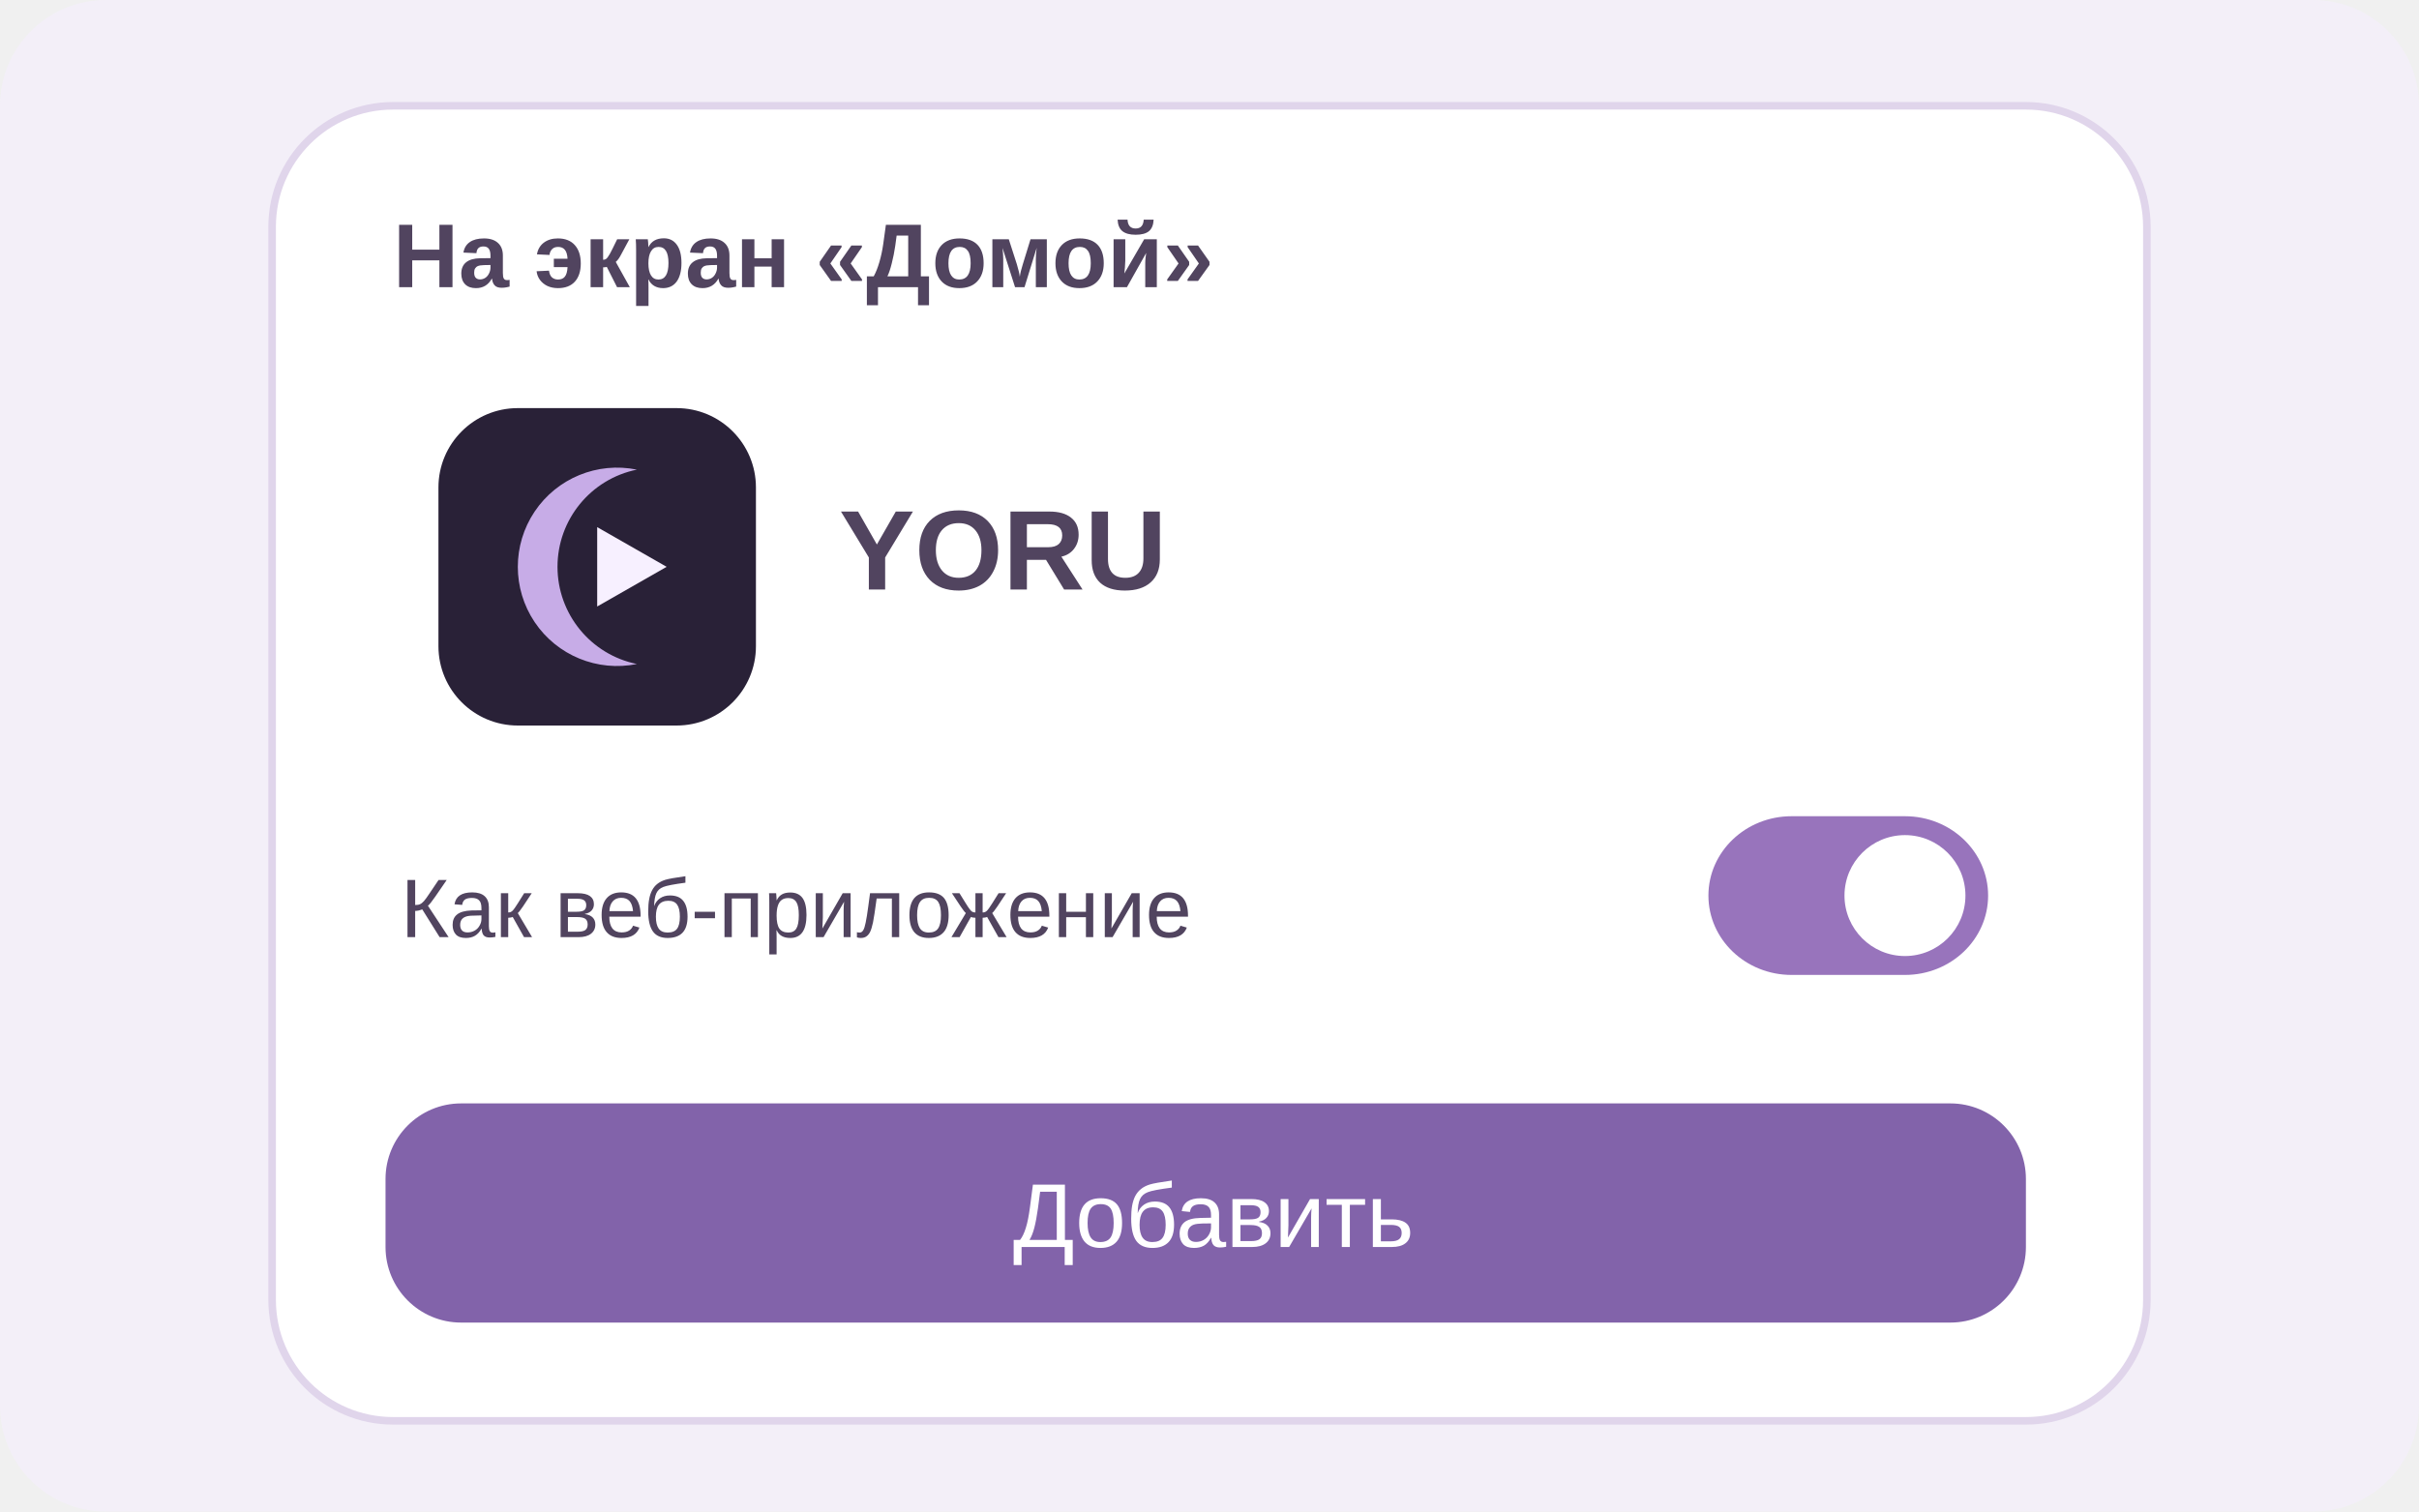
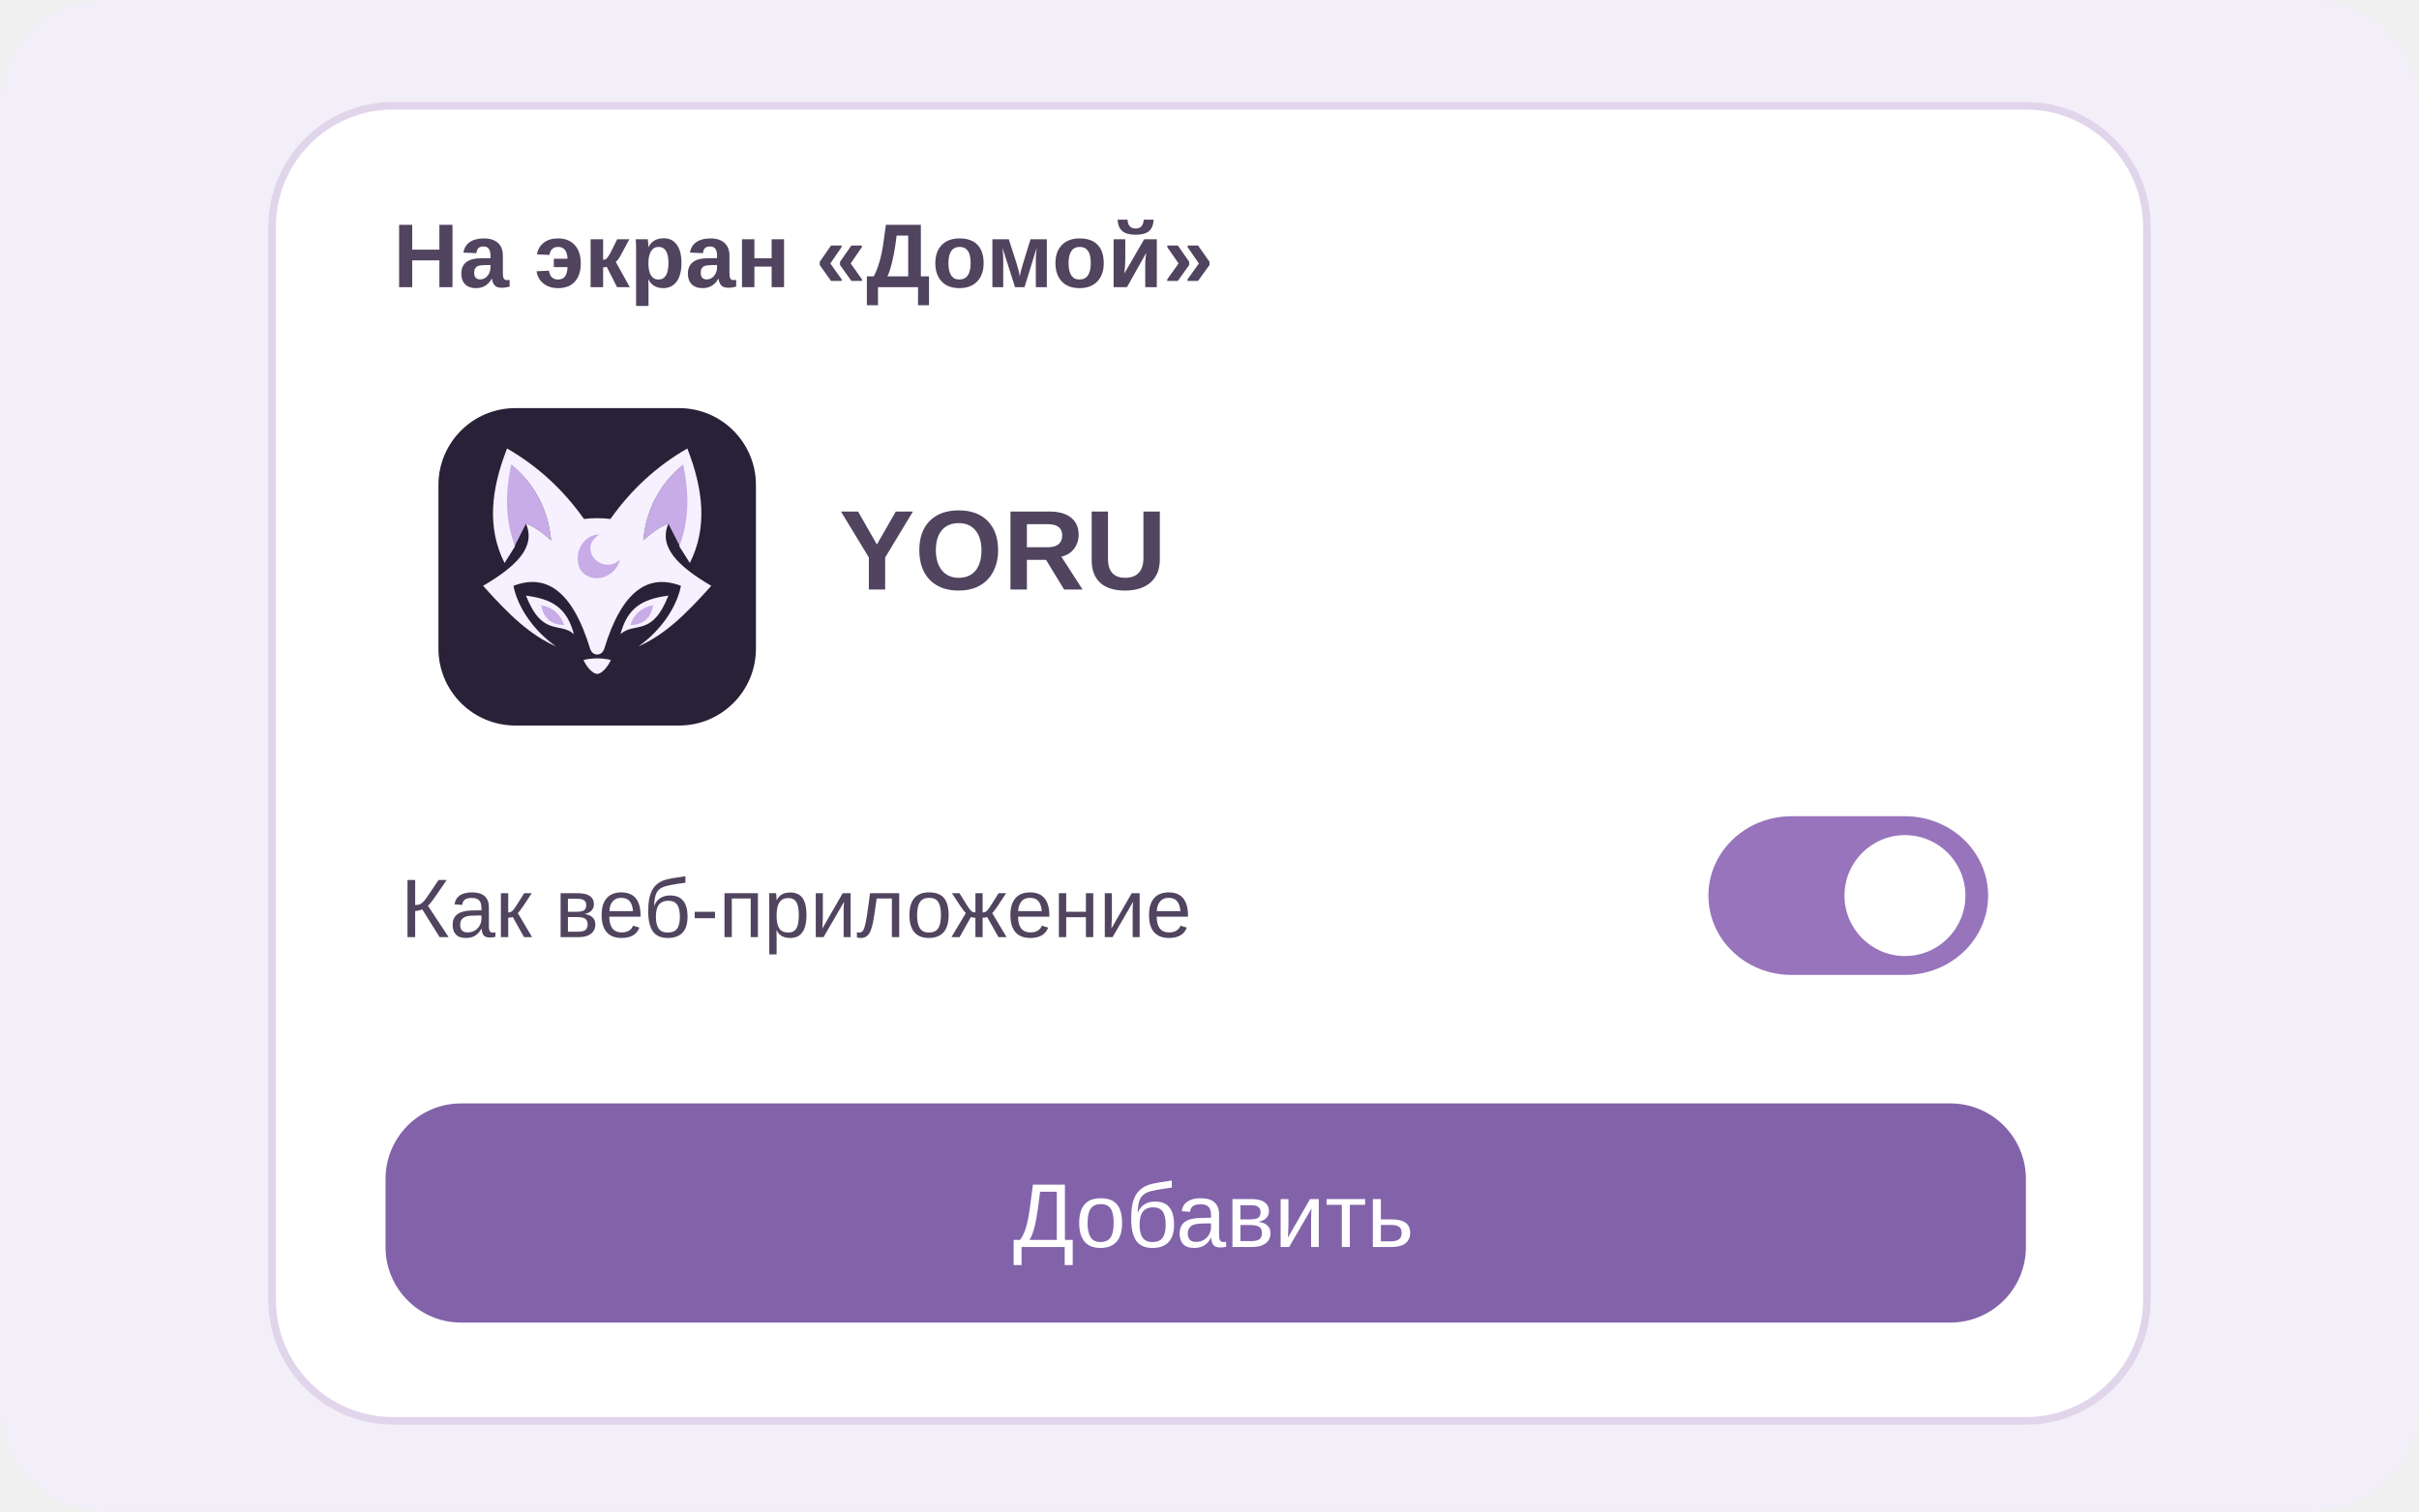
<svg xmlns="http://www.w3.org/2000/svg" viewBox="0 0 320 200">
  <rect x="0" y="0" width="320" height="200" rx="14" fill="#f3eff8" stroke="none" />
  <rect x="36" y="14" width="248" height="174" rx="16" fill="#fff" stroke="#e0d5eb" />
  <text x="52" y="38" font-family="Segoe UI,Arial,sans-serif" font-size="12" font-weight="600" fill="#51445f">На экран «Домой»</text>
  <g transform="translate(58 54) scale(0.65625)">
-     <rect width="64" height="64" rx="16" fill="#292137" />
-     <path d="M40 12.404A20 20 0 1 0 40 51.596A20 20 0 0 1 40 12.404Z" fill="#c7ace7" />
-     <path d="M32 24L46 32L32 40Z" fill="#f7f0ff" />
+     <g transform="scale(.5)">
+       <rect width="128" height="128" rx="31" fill="#292137" />
+       <g transform="translate(18 16) scale(.92)">
+         <path fill="#C7ACE7" d="M12.4 7.5 C9.1 19.5 8.7 36 13.3 44.1 L18.8 33.3 C21.9 34.2 26 37.1 29.8 40.6 C28.7 28 23 16 12.4 7.5 Z" />
+         <path fill="#C7ACE7" d="M12.4 7.5 C9.1 19.5 8.7 36 13.3 44.1 L18.8 33.3 C21.9 34.2 26 37.1 29.8 40.6 C28.7 28 23 16 12.4 7.5 Z" transform="translate(100 0) scale(-1 1)" />
+         <path fill="#F7F0FF" d="M10.5 .3 C23.5 7.8 34.8 17.9 44.2 31.2 Q50 30.5 55.8 31.2 C65.2 17.9 76.5 7.8 89.5 .3 C96.5 18.2 98.4 35 90.6 50.5 L86 43.2 C90.6 31 90.2 18.9 87.6 7.5 C77 16 71.3 28 70.2 40.6 C74 37.1 78.1 34.2 81.2 33.3 C76.8 43.4 85.3 51.9 100 60.5 C88.2 73.7 79.4 82 68 87.1 C77.9 80.2 84.9 69.8 86.7 60.5 C72.8 55.2 61 61.9 53 88.4 Q52 90.6 50 90.6 Q48 90.6 47 88.4 C39 61.9 27.2 55.2 13.3 60.5 C15.1 69.8 22.1 80.2 32 87.1 C20.6 82 11.8 73.7 0 60.5 C14.7 51.9 23.2 43.4 18.8 33.3 C21.9 34.2 26 37.1 29.8 40.6 C28.7 28 23 16 12.4 7.5 C9.8 18.9 9.4 31 14 43.2 L9.4 50.5 C1.6 35 3.5 18.2 10.5 .3 Z" />
+         <path fill="#F7F0FF" d="M18.8 64.8 C30.3 66.3 36.7 70.1 39.8 81.7 C33.6 76.1 26 83.1 18.8 64.8 Z" />
+         <path fill="#F7F0FF" d="M18.8 64.8 C30.3 66.3 36.7 70.1 39.8 81.7 C33.6 76.1 26 83.1 18.8 64.8 Z" transform="translate(100 0) scale(-1 1)" />
+         <path fill="#C7ACE7" d="M25.5 69 C30.4 69.9 33.8 72.8 35.5 77.7 C30.3 77.6 26.4 75 25.5 69 Z" />
+         <path fill="#C7ACE7" d="M25.5 69 C30.4 69.9 33.8 72.8 35.5 77.7 C30.3 77.6 26.4 75 25.5 69 Z" transform="translate(100 0) scale(-1 1)" />
+         <path fill="#C7ACE7" d="M51 38 C43 38 39 48 43 54 C48 60 58 57 60 49 C55 54 47 50 47 44 C47 41.5 49 39.2 51 38 Z" />
+         <path fill="#F7F0FF" d="M44 93 Q50 91.6 56 93 C54.7 96 52 99.1 50 99.1 C48 99.1 45.3 96 44 93 Z" />
+       </g>
+     </g>
  </g>
  <text x="111" y="78" font-family="Segoe UI,Arial,sans-serif" font-size="15" font-weight="600" fill="#51445f">YORU</text>
  <text x="53" y="124" font-family="Segoe UI,Arial,sans-serif" font-size="11" font-weight="400" fill="#51445f">Как веб-приложение</text>
  <rect x="226" y="108" width="37" height="21" rx="11" fill="#9874bc" stroke="none" />
  <circle cx="252" cy="118.5" r="8" fill="white" />
  <rect x="51" y="146" width="217" height="29" rx="10" fill="#8263aa" stroke="none" />
  <text x="134" y="165" font-family="Segoe UI,Arial,sans-serif" font-size="12" font-weight="500" fill="#fff">Добавить</text>
</svg>
